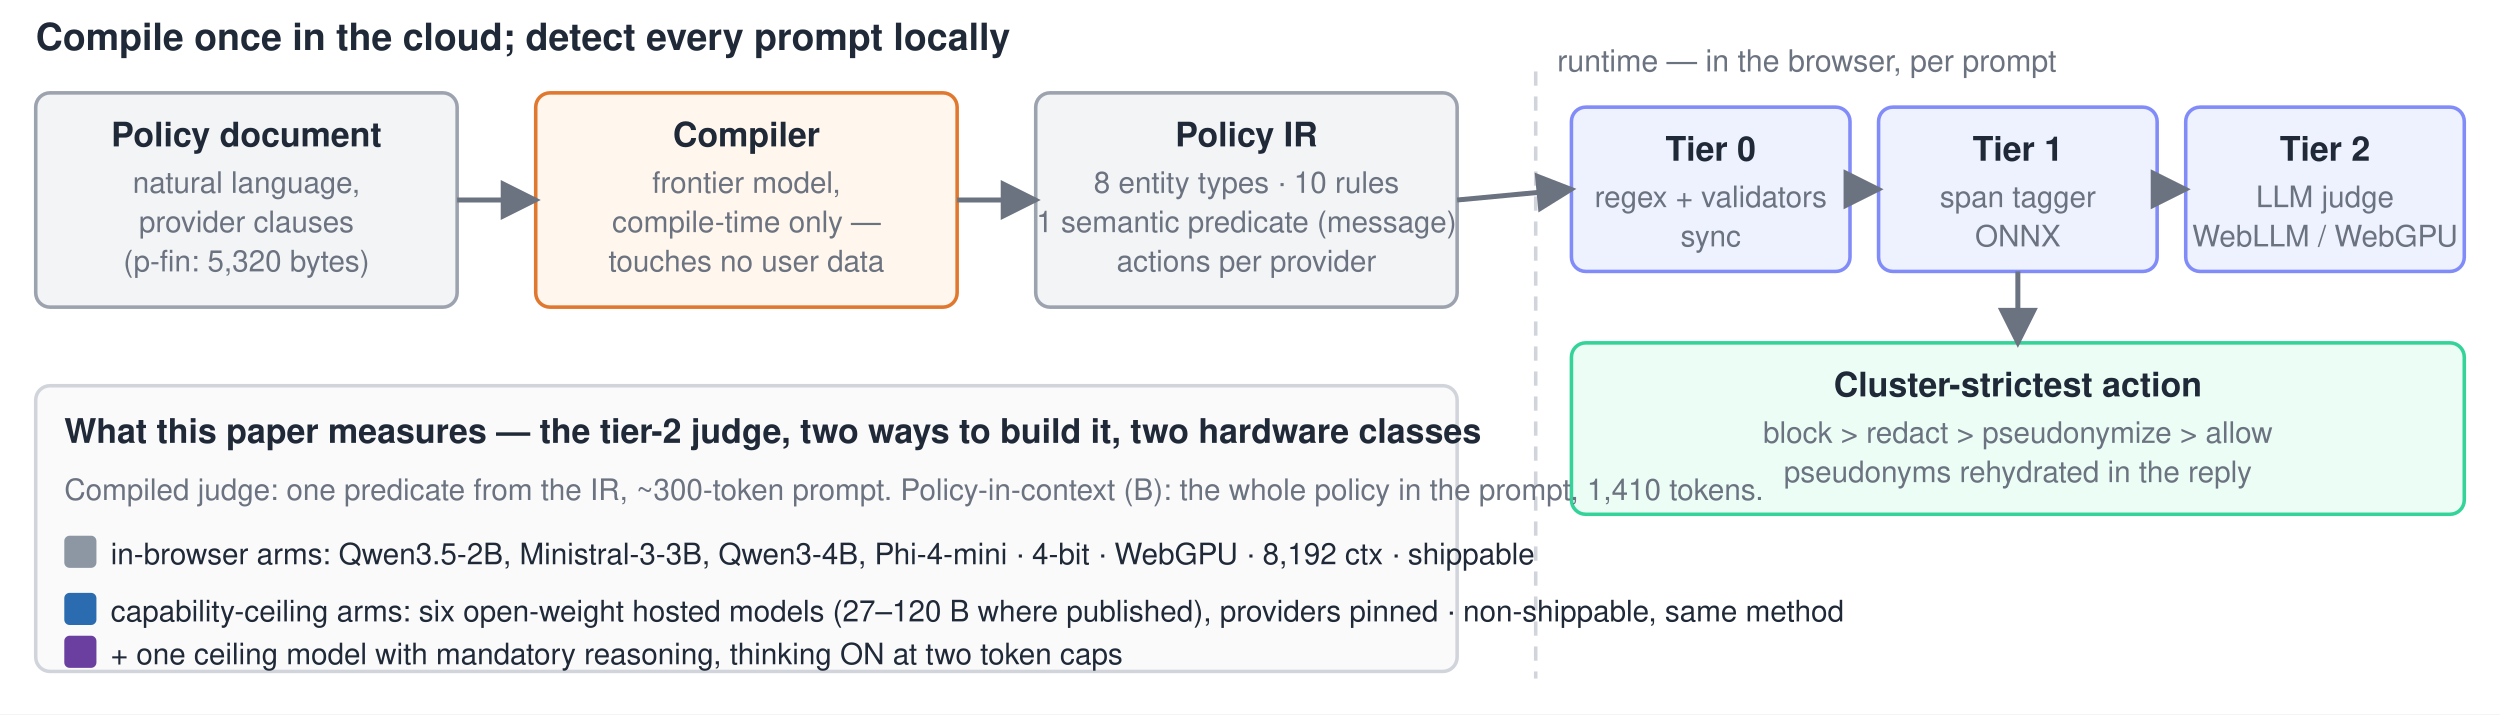
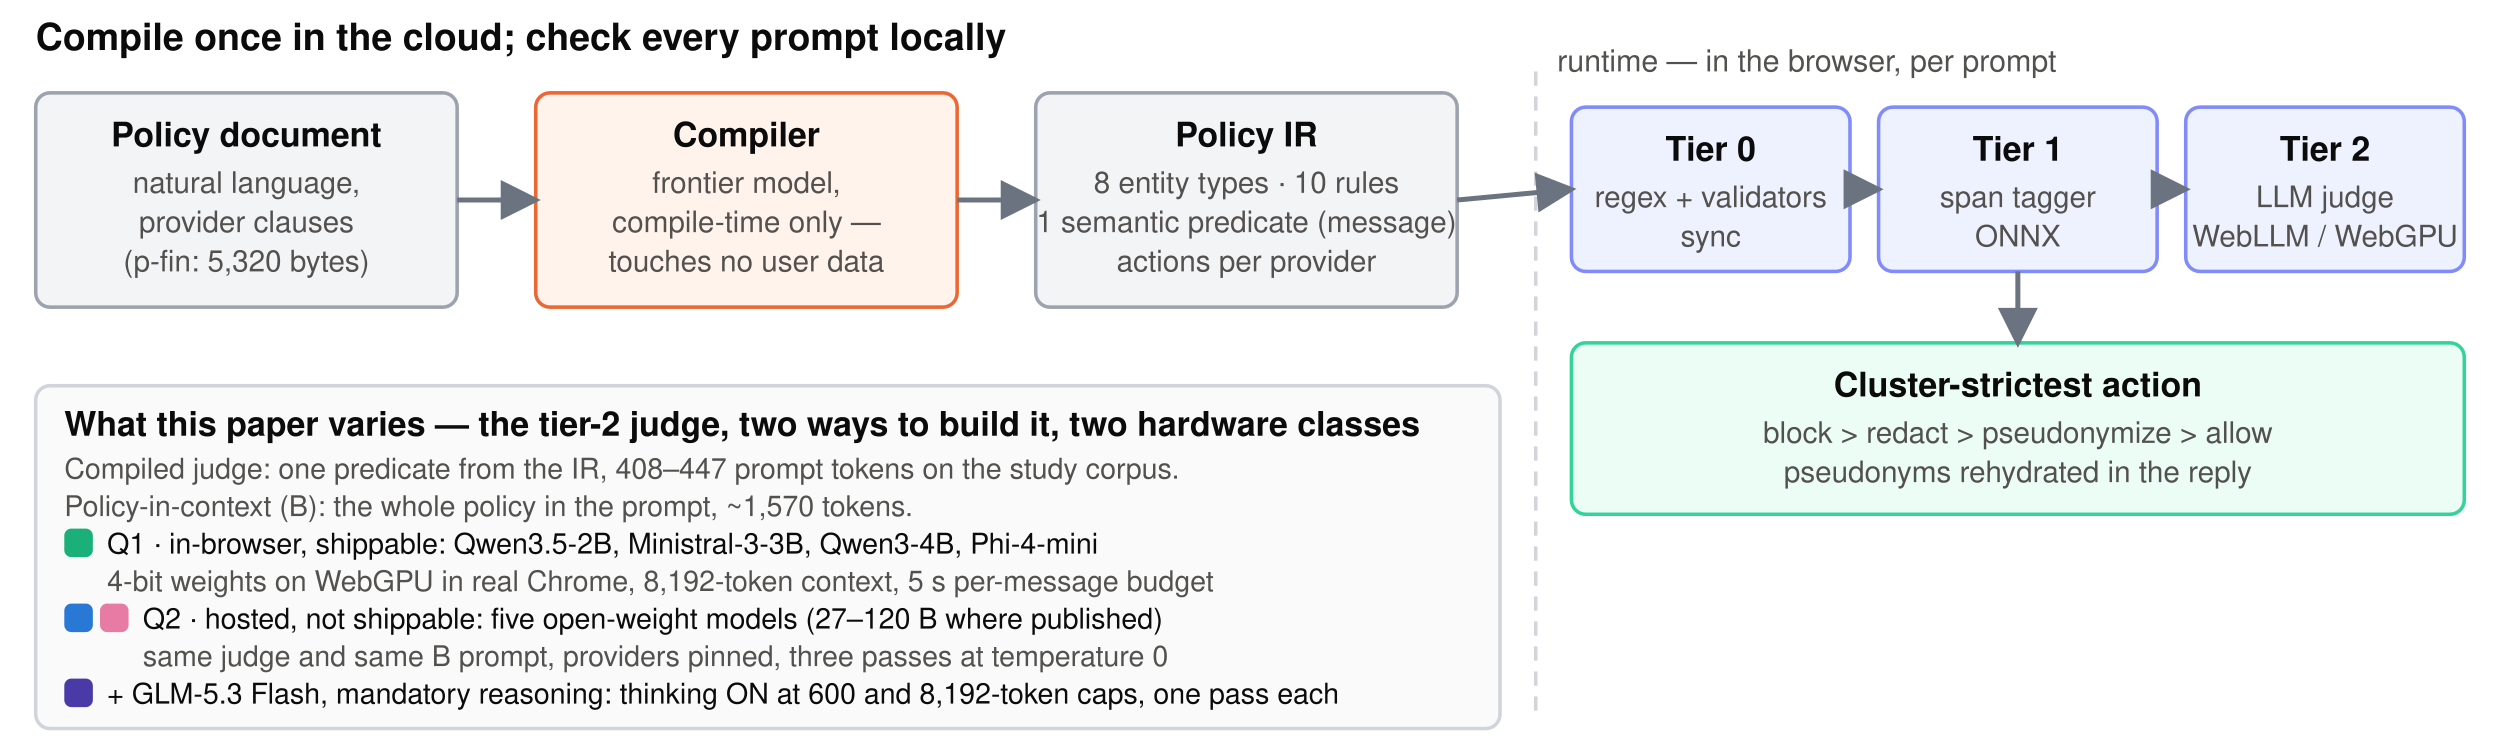
- <svg xmlns="http://www.w3.org/2000/svg" viewBox="0 0 700 200" width="700" height="200" role="img">
-   <rect x="0.0" y="0.0" width="700.0" height="200.0" fill="#ffffff" stroke="none" rx="0" />
+ <svg xmlns="http://www.w3.org/2000/svg" viewBox="0 0 700 210" width="700" height="210" role="img">
+   <rect x="0.0" y="0.0" width="700.0" height="210.0" fill="#ffffff" stroke="none" rx="0" fill-opacity="1.0" />
+   <defs>
+     <pattern id="hatch" patternUnits="userSpaceOnUse" width="6" height="6" patternTransform="rotate(45)">
+       <rect width="6" height="6" fill="#fde8dc" />
+       <line x1="0" y1="0" x2="0" y2="6" stroke="#eb6834" stroke-width="1.6" />
+     </pattern>
+   </defs>
  <defs>
    <marker id="ah" markerWidth="8" markerHeight="8" refX="7" refY="4" orient="auto">
      <path d="M0,0 L8,4 L0,8 z" fill="#6b7280" />
    </marker>
  </defs>
-   <text x="10.0" y="14.0" font-family="Helvetica Neue, Helvetica, Arial, sans-serif" font-size="10.5" text-anchor="start" fill="#1f2937" font-weight="bold" style="">Compile once in the cloud; detect every prompt locally</text>
-   <rect x="10.0" y="26.0" width="118.0" height="60.0" fill="#f3f4f6" stroke="#9ca3af" rx="4" />
-   <text x="69.0" y="41.0" font-family="Helvetica Neue, Helvetica, Arial, sans-serif" font-size="9.5" text-anchor="middle" fill="#1f2937" font-weight="bold" style="">Policy document</text>
-   <text x="69.0" y="54.0" font-family="Helvetica Neue, Helvetica, Arial, sans-serif" font-size="8.3" text-anchor="middle" fill="#6b7280" font-weight="normal" style="">natural language,</text>
-   <text x="69.0" y="65.0" font-family="Helvetica Neue, Helvetica, Arial, sans-serif" font-size="8.3" text-anchor="middle" fill="#6b7280" font-weight="normal" style="">provider clauses</text>
-   <text x="69.0" y="76.0" font-family="Helvetica Neue, Helvetica, Arial, sans-serif" font-size="8.3" text-anchor="middle" fill="#6b7280" font-weight="normal" style="">(p-fin: 5,320 bytes)</text>
-   <rect x="150.0" y="26.0" width="118.0" height="60.0" fill="#fff7ed" stroke="#e0782f" rx="4" />
-   <text x="209.0" y="41.0" font-family="Helvetica Neue, Helvetica, Arial, sans-serif" font-size="9.5" text-anchor="middle" fill="#1f2937" font-weight="bold" style="">Compiler</text>
-   <text x="209.0" y="54.0" font-family="Helvetica Neue, Helvetica, Arial, sans-serif" font-size="8.3" text-anchor="middle" fill="#6b7280" font-weight="normal" style="">frontier model,</text>
-   <text x="209.0" y="65.0" font-family="Helvetica Neue, Helvetica, Arial, sans-serif" font-size="8.3" text-anchor="middle" fill="#6b7280" font-weight="normal" style="">compile-time only —</text>
-   <text x="209.0" y="76.0" font-family="Helvetica Neue, Helvetica, Arial, sans-serif" font-size="8.3" text-anchor="middle" fill="#6b7280" font-weight="normal" style="">touches no user data</text>
-   <rect x="290.0" y="26.0" width="118.0" height="60.0" fill="#f3f4f6" stroke="#9ca3af" rx="4" />
-   <text x="349.0" y="41.0" font-family="Helvetica Neue, Helvetica, Arial, sans-serif" font-size="9.5" text-anchor="middle" fill="#1f2937" font-weight="bold" style="">Policy IR</text>
-   <text x="349.0" y="54.0" font-family="Helvetica Neue, Helvetica, Arial, sans-serif" font-size="8.3" text-anchor="middle" fill="#6b7280" font-weight="normal" style="">8 entity types · 10 rules</text>
-   <text x="349.0" y="65.0" font-family="Helvetica Neue, Helvetica, Arial, sans-serif" font-size="8.3" text-anchor="middle" fill="#6b7280" font-weight="normal" style="">1 semantic predicate (message)</text>
-   <text x="349.0" y="76.0" font-family="Helvetica Neue, Helvetica, Arial, sans-serif" font-size="8.3" text-anchor="middle" fill="#6b7280" font-weight="normal" style="">actions per provider</text>
+   <text x="10.0" y="14.0" font-family="Helvetica Neue, Helvetica, Arial, sans-serif" font-size="10.5" text-anchor="start" fill="#0b0b0b" font-weight="bold">Compile once in the cloud; check every prompt locally</text>
+   <rect x="10.0" y="26.0" width="118.0" height="60.0" fill="#f3f4f6" stroke="#9ca3af" rx="4" fill-opacity="1.0" />
+   <text x="69.0" y="41.0" font-family="Helvetica Neue, Helvetica, Arial, sans-serif" font-size="9.5" text-anchor="middle" fill="#0b0b0b" font-weight="bold">Policy document</text>
+   <text x="69.0" y="54.0" font-family="Helvetica Neue, Helvetica, Arial, sans-serif" font-size="8.3" text-anchor="middle" fill="#52514e" font-weight="normal">natural language,</text>
+   <text x="69.0" y="65.0" font-family="Helvetica Neue, Helvetica, Arial, sans-serif" font-size="8.3" text-anchor="middle" fill="#52514e" font-weight="normal">provider clauses</text>
+   <text x="69.0" y="76.0" font-family="Helvetica Neue, Helvetica, Arial, sans-serif" font-size="8.3" text-anchor="middle" fill="#52514e" font-weight="normal">(p-fin: 5,320 bytes)</text>
+   <rect x="150.0" y="26.0" width="118.0" height="60.0" fill="#fff3ec" stroke="#eb6834" rx="4" fill-opacity="1.0" />
+   <text x="209.0" y="41.0" font-family="Helvetica Neue, Helvetica, Arial, sans-serif" font-size="9.5" text-anchor="middle" fill="#0b0b0b" font-weight="bold">Compiler</text>
+   <text x="209.0" y="54.0" font-family="Helvetica Neue, Helvetica, Arial, sans-serif" font-size="8.3" text-anchor="middle" fill="#52514e" font-weight="normal">frontier model,</text>
+   <text x="209.0" y="65.0" font-family="Helvetica Neue, Helvetica, Arial, sans-serif" font-size="8.3" text-anchor="middle" fill="#52514e" font-weight="normal">compile-time only —</text>
+   <text x="209.0" y="76.0" font-family="Helvetica Neue, Helvetica, Arial, sans-serif" font-size="8.3" text-anchor="middle" fill="#52514e" font-weight="normal">touches no user data</text>
+   <rect x="290.0" y="26.0" width="118.0" height="60.0" fill="#f3f4f6" stroke="#9ca3af" rx="4" fill-opacity="1.0" />
+   <text x="349.0" y="41.0" font-family="Helvetica Neue, Helvetica, Arial, sans-serif" font-size="9.5" text-anchor="middle" fill="#0b0b0b" font-weight="bold">Policy IR</text>
+   <text x="349.0" y="54.0" font-family="Helvetica Neue, Helvetica, Arial, sans-serif" font-size="8.3" text-anchor="middle" fill="#52514e" font-weight="normal">8 entity types · 10 rules</text>
+   <text x="349.0" y="65.0" font-family="Helvetica Neue, Helvetica, Arial, sans-serif" font-size="8.3" text-anchor="middle" fill="#52514e" font-weight="normal">1 semantic predicate (message)</text>
+   <text x="349.0" y="76.0" font-family="Helvetica Neue, Helvetica, Arial, sans-serif" font-size="8.3" text-anchor="middle" fill="#52514e" font-weight="normal">actions per provider</text>
  <line x1="128" y1="56" x2="150" y2="56" stroke="#6b7280" stroke-width="1.4" marker-end="url(#ah)" />
  <line x1="268" y1="56" x2="290" y2="56" stroke="#6b7280" stroke-width="1.4" marker-end="url(#ah)" />
-   <line x1="430.0" y1="20.0" x2="430.0" y2="190.0" stroke="#d1d5db" stroke-width="1" stroke-dasharray="4,3" />
-   <text x="436.0" y="20.0" font-family="Helvetica Neue, Helvetica, Arial, sans-serif" font-size="8.5" text-anchor="start" fill="#6b7280" font-weight="normal" style="">runtime — in the browser, per prompt</text>
-   <rect x="440.0" y="30.0" width="78.0" height="46.0" fill="#eef2ff" stroke="#818cf8" rx="4" />
-   <text x="479.0" y="45.0" font-family="Helvetica Neue, Helvetica, Arial, sans-serif" font-size="9.5" text-anchor="middle" fill="#1f2937" font-weight="bold" style="">Tier 0</text>
-   <text x="479.0" y="58.0" font-family="Helvetica Neue, Helvetica, Arial, sans-serif" font-size="8.3" text-anchor="middle" fill="#6b7280" font-weight="normal" style="">regex + validators</text>
-   <text x="479.0" y="69.0" font-family="Helvetica Neue, Helvetica, Arial, sans-serif" font-size="8.3" text-anchor="middle" fill="#6b7280" font-weight="normal" style="">sync</text>
-   <rect x="526.0" y="30.0" width="78.0" height="46.0" fill="#eef2ff" stroke="#818cf8" rx="4" />
-   <text x="565.0" y="45.0" font-family="Helvetica Neue, Helvetica, Arial, sans-serif" font-size="9.5" text-anchor="middle" fill="#1f2937" font-weight="bold" style="">Tier 1</text>
-   <text x="565.0" y="58.0" font-family="Helvetica Neue, Helvetica, Arial, sans-serif" font-size="8.3" text-anchor="middle" fill="#6b7280" font-weight="normal" style="">span tagger</text>
-   <text x="565.0" y="69.0" font-family="Helvetica Neue, Helvetica, Arial, sans-serif" font-size="8.3" text-anchor="middle" fill="#6b7280" font-weight="normal" style="">ONNX</text>
-   <rect x="612.0" y="30.0" width="78.0" height="46.0" fill="#eef2ff" stroke="#818cf8" rx="4" />
-   <text x="651.0" y="45.0" font-family="Helvetica Neue, Helvetica, Arial, sans-serif" font-size="9.5" text-anchor="middle" fill="#1f2937" font-weight="bold" style="">Tier 2</text>
-   <text x="651.0" y="58.0" font-family="Helvetica Neue, Helvetica, Arial, sans-serif" font-size="8.3" text-anchor="middle" fill="#6b7280" font-weight="normal" style="">LLM judge</text>
-   <text x="651.0" y="69.0" font-family="Helvetica Neue, Helvetica, Arial, sans-serif" font-size="8.3" text-anchor="middle" fill="#6b7280" font-weight="normal" style="">WebLLM / WebGPU</text>
+   <line x1="430.0" y1="20.0" x2="430.0" y2="200.0" stroke="#d1d5db" stroke-width="1" stroke-dasharray="4,3" />
+   <text x="436.0" y="20.0" font-family="Helvetica Neue, Helvetica, Arial, sans-serif" font-size="8.5" text-anchor="start" fill="#52514e" font-weight="normal">runtime — in the browser, per prompt</text>
+   <rect x="440.0" y="30.0" width="78.0" height="46.0" fill="#eef2ff" stroke="#818cf8" rx="4" fill-opacity="1.0" />
+   <text x="479.0" y="45.0" font-family="Helvetica Neue, Helvetica, Arial, sans-serif" font-size="9.5" text-anchor="middle" fill="#0b0b0b" font-weight="bold">Tier 0</text>
+   <text x="479.0" y="58.0" font-family="Helvetica Neue, Helvetica, Arial, sans-serif" font-size="8.3" text-anchor="middle" fill="#52514e" font-weight="normal">regex + validators</text>
+   <text x="479.0" y="69.0" font-family="Helvetica Neue, Helvetica, Arial, sans-serif" font-size="8.3" text-anchor="middle" fill="#52514e" font-weight="normal">sync</text>
+   <rect x="526.0" y="30.0" width="78.0" height="46.0" fill="#eef2ff" stroke="#818cf8" rx="4" fill-opacity="1.0" />
+   <text x="565.0" y="45.0" font-family="Helvetica Neue, Helvetica, Arial, sans-serif" font-size="9.5" text-anchor="middle" fill="#0b0b0b" font-weight="bold">Tier 1</text>
+   <text x="565.0" y="58.0" font-family="Helvetica Neue, Helvetica, Arial, sans-serif" font-size="8.3" text-anchor="middle" fill="#52514e" font-weight="normal">span tagger</text>
+   <text x="565.0" y="69.0" font-family="Helvetica Neue, Helvetica, Arial, sans-serif" font-size="8.3" text-anchor="middle" fill="#52514e" font-weight="normal">ONNX</text>
+   <rect x="612.0" y="30.0" width="78.0" height="46.0" fill="#eef2ff" stroke="#818cf8" rx="4" fill-opacity="1.0" />
+   <text x="651.0" y="45.0" font-family="Helvetica Neue, Helvetica, Arial, sans-serif" font-size="9.5" text-anchor="middle" fill="#0b0b0b" font-weight="bold">Tier 2</text>
+   <text x="651.0" y="58.0" font-family="Helvetica Neue, Helvetica, Arial, sans-serif" font-size="8.3" text-anchor="middle" fill="#52514e" font-weight="normal">LLM judge</text>
+   <text x="651.0" y="69.0" font-family="Helvetica Neue, Helvetica, Arial, sans-serif" font-size="8.3" text-anchor="middle" fill="#52514e" font-weight="normal">WebLLM / WebGPU</text>
  <line x1="408" y1="56" x2="440" y2="53" stroke="#6b7280" stroke-width="1.4" marker-end="url(#ah)" />
  <line x1="518" y1="53" x2="526" y2="53" stroke="#6b7280" stroke-width="1.4" marker-end="url(#ah)" />
  <line x1="604" y1="53" x2="612" y2="53" stroke="#6b7280" stroke-width="1.4" marker-end="url(#ah)" />
-   <rect x="440.0" y="96.0" width="250.0" height="48.0" fill="#ecfdf5" stroke="#34d399" rx="4" />
-   <text x="565.0" y="111.0" font-family="Helvetica Neue, Helvetica, Arial, sans-serif" font-size="9.5" text-anchor="middle" fill="#1f2937" font-weight="bold" style="">Cluster-strictest action</text>
-   <text x="565.0" y="124.0" font-family="Helvetica Neue, Helvetica, Arial, sans-serif" font-size="8.3" text-anchor="middle" fill="#6b7280" font-weight="normal" style="">block &gt; redact &gt; pseudonymize &gt; allow</text>
-   <text x="565.0" y="135.0" font-family="Helvetica Neue, Helvetica, Arial, sans-serif" font-size="8.3" text-anchor="middle" fill="#6b7280" font-weight="normal" style="">pseudonyms rehydrated in the reply</text>
+   <rect x="440.0" y="96.0" width="250.0" height="48.0" fill="#ecfdf5" stroke="#34d399" rx="4" fill-opacity="1.0" />
+   <text x="565.0" y="111.0" font-family="Helvetica Neue, Helvetica, Arial, sans-serif" font-size="9.5" text-anchor="middle" fill="#0b0b0b" font-weight="bold">Cluster-strictest action</text>
+   <text x="565.0" y="124.0" font-family="Helvetica Neue, Helvetica, Arial, sans-serif" font-size="8.3" text-anchor="middle" fill="#52514e" font-weight="normal">block &gt; redact &gt; pseudonymize &gt; allow</text>
+   <text x="565.0" y="135.0" font-family="Helvetica Neue, Helvetica, Arial, sans-serif" font-size="8.3" text-anchor="middle" fill="#52514e" font-weight="normal">pseudonyms rehydrated in the reply</text>
  <line x1="565" y1="76" x2="565" y2="96" stroke="#6b7280" stroke-width="1.4" marker-end="url(#ah)" />
-   <rect x="10.0" y="108.0" width="398.0" height="80.0" fill="#fafafa" stroke="#d1d5db" rx="4" />
-   <text x="18.0" y="124.0" font-family="Helvetica Neue, Helvetica, Arial, sans-serif" font-size="9.5" text-anchor="start" fill="#1f2937" font-weight="bold" style="">What this paper measures — the tier-2 judge, two ways to build it, two hardware classes</text>
-   <text x="18.0" y="140.0" font-family="Helvetica Neue, Helvetica, Arial, sans-serif" font-size="8.3" text-anchor="start" fill="#6b7280" font-weight="normal" style="">Compiled judge: one predicate from the IR, ~300-token prompt.   Policy-in-context (B): the whole policy in the prompt, 1,410 tokens.</text>
-   <rect x="18.0" y="150.0" width="9.0" height="9.0" fill="#8d97a3" stroke="none" rx="1.5" />
-   <text x="31.0" y="158.0" font-family="Helvetica Neue, Helvetica, Arial, sans-serif" font-size="8.3" text-anchor="start" fill="#1f2937" font-weight="normal" style="">in-browser arms: Qwen3.5-2B, Ministral-3-3B, Qwen3-4B, Phi-4-mini · 4-bit · WebGPU · 8,192 ctx · shippable</text>
-   <rect x="18.0" y="166.0" width="9.0" height="9.0" fill="#2b6cb0" stroke="none" rx="1.5" />
-   <text x="31.0" y="174.0" font-family="Helvetica Neue, Helvetica, Arial, sans-serif" font-size="8.3" text-anchor="start" fill="#1f2937" font-weight="normal" style="">capability-ceiling arms: six open-weight hosted models (27–120 B where published), providers pinned · non-shippable, same method</text>
-   <rect x="18.0" y="178.0" width="9.0" height="9.0" fill="#6b3fa0" stroke="none" rx="1.5" />
-   <text x="31.0" y="186.0" font-family="Helvetica Neue, Helvetica, Arial, sans-serif" font-size="8.3" text-anchor="start" fill="#1f2937" font-weight="normal" style="">+ one ceiling model with mandatory reasoning, thinking ON at two token caps</text>
+   <rect x="10.0" y="108.0" width="410.0" height="96.0" fill="#fafafa" stroke="#d1d5db" rx="4" fill-opacity="1.0" />
+   <text x="18.0" y="122.0" font-family="Helvetica Neue, Helvetica, Arial, sans-serif" font-size="9.5" text-anchor="start" fill="#0b0b0b" font-weight="bold">What this paper varies — the tier-2 judge, two ways to build it, two hardware classes</text>
+   <text x="18.0" y="134.0" font-family="Helvetica Neue, Helvetica, Arial, sans-serif" font-size="8" text-anchor="start" fill="#52514e" font-weight="normal">Compiled judge: one predicate from the IR, 408–447 prompt tokens on the study corpus.</text>
+   <text x="18.0" y="144.5" font-family="Helvetica Neue, Helvetica, Arial, sans-serif" font-size="8" text-anchor="start" fill="#52514e" font-weight="normal">Policy-in-context (B): the whole policy in the prompt, ~1,570 tokens.</text>
+   <rect x="18.0" y="148.0" width="8.0" height="8.0" fill="#1baf7a" stroke="none" rx="2" fill-opacity="1.0" />
+   <text x="30.0" y="155.0" font-family="Helvetica Neue, Helvetica, Arial, sans-serif" font-size="8" text-anchor="start" fill="#0b0b0b" font-weight="normal">Q1 · in-browser, shippable: Qwen3.5-2B, Ministral-3-3B, Qwen3-4B, Phi-4-mini</text>
+   <text x="30.0" y="165.5" font-family="Helvetica Neue, Helvetica, Arial, sans-serif" font-size="8" text-anchor="start" fill="#52514e" font-weight="normal">4-bit weights on WebGPU in real Chrome, 8,192-token context, 5 s per-message budget</text>
+   <rect x="18.0" y="169.0" width="8.0" height="8.0" fill="#2a78d6" stroke="none" rx="2" fill-opacity="1.0" />
+   <rect x="28.0" y="169.0" width="8.0" height="8.0" fill="#e87ba4" stroke="none" rx="2" fill-opacity="1.0" />
+   <text x="40.0" y="176.0" font-family="Helvetica Neue, Helvetica, Arial, sans-serif" font-size="8" text-anchor="start" fill="#0b0b0b" font-weight="normal">Q2 · hosted, not shippable: five open-weight models (27–120 B where published)</text>
+   <text x="40.0" y="186.5" font-family="Helvetica Neue, Helvetica, Arial, sans-serif" font-size="8" text-anchor="start" fill="#52514e" font-weight="normal">same judge and same B prompt, providers pinned, three passes at temperature 0</text>
+   <rect x="18.0" y="190.0" width="8.0" height="8.0" fill="#4a3aa7" stroke="none" rx="2" fill-opacity="1.0" />
+   <text x="30.0" y="197.0" font-family="Helvetica Neue, Helvetica, Arial, sans-serif" font-size="8" text-anchor="start" fill="#0b0b0b" font-weight="normal">+ GLM-5.3 Flash, mandatory reasoning: thinking ON at 600 and 8,192-token caps, one pass each</text>
</svg>
